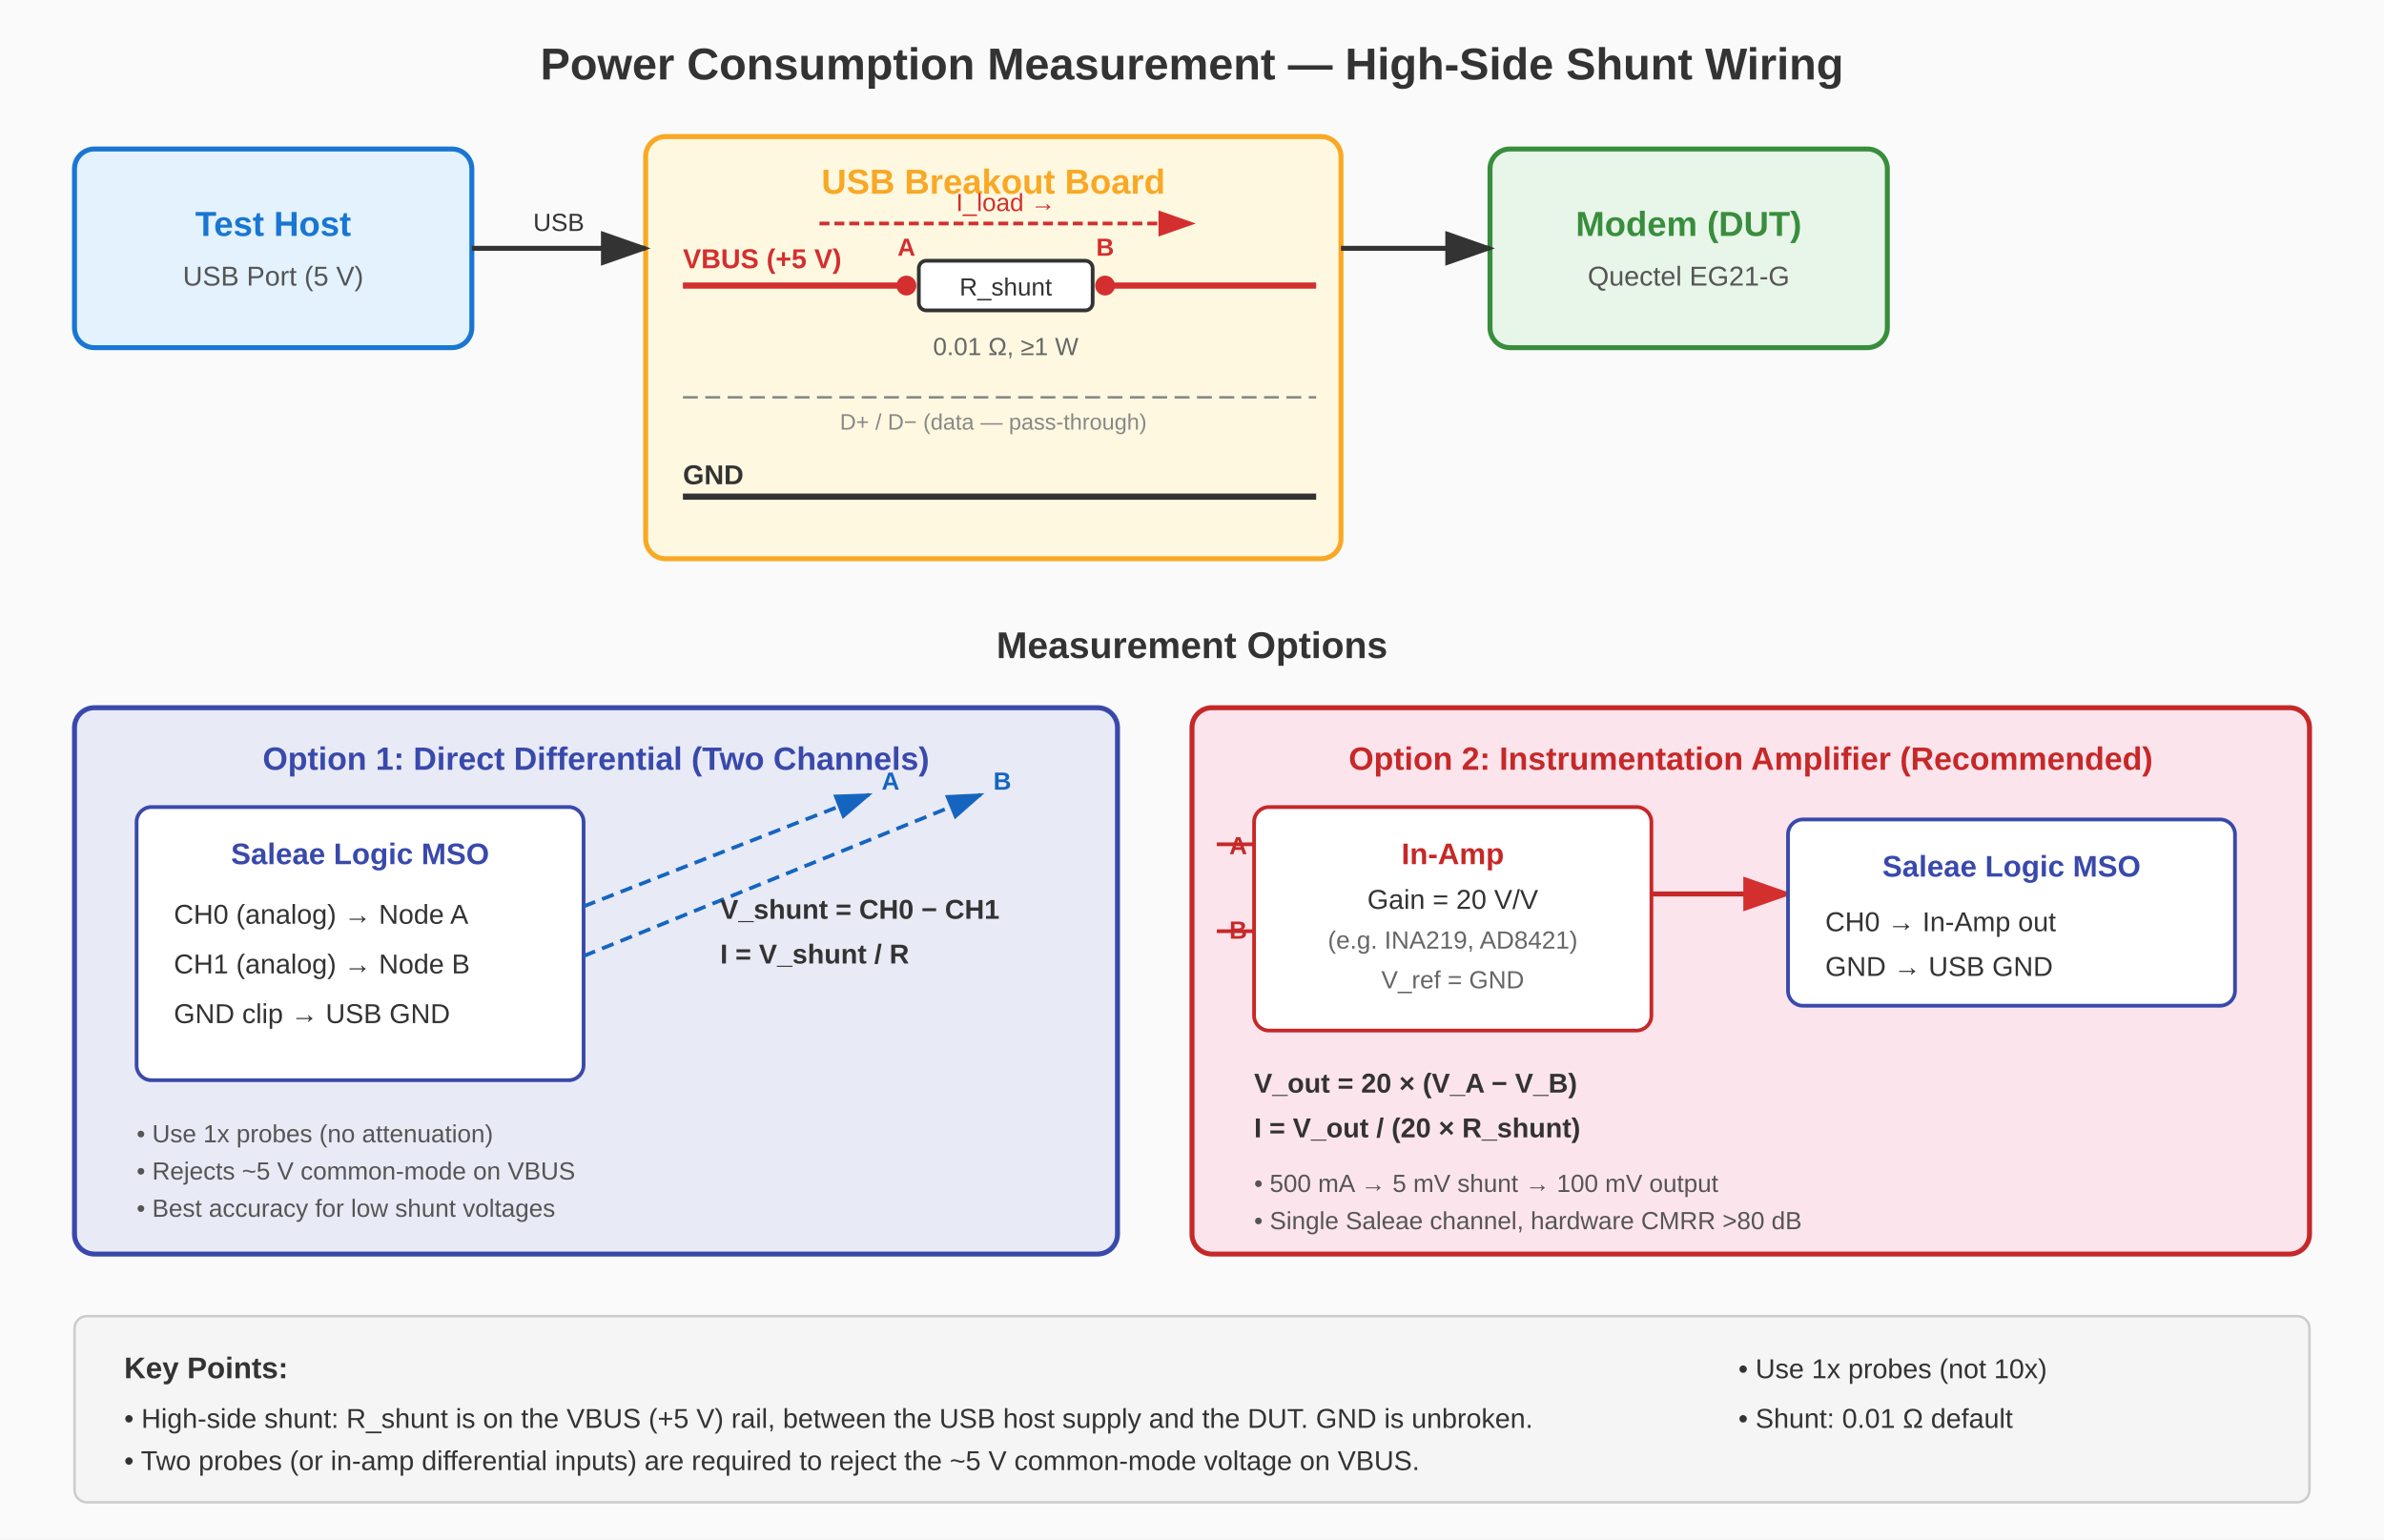
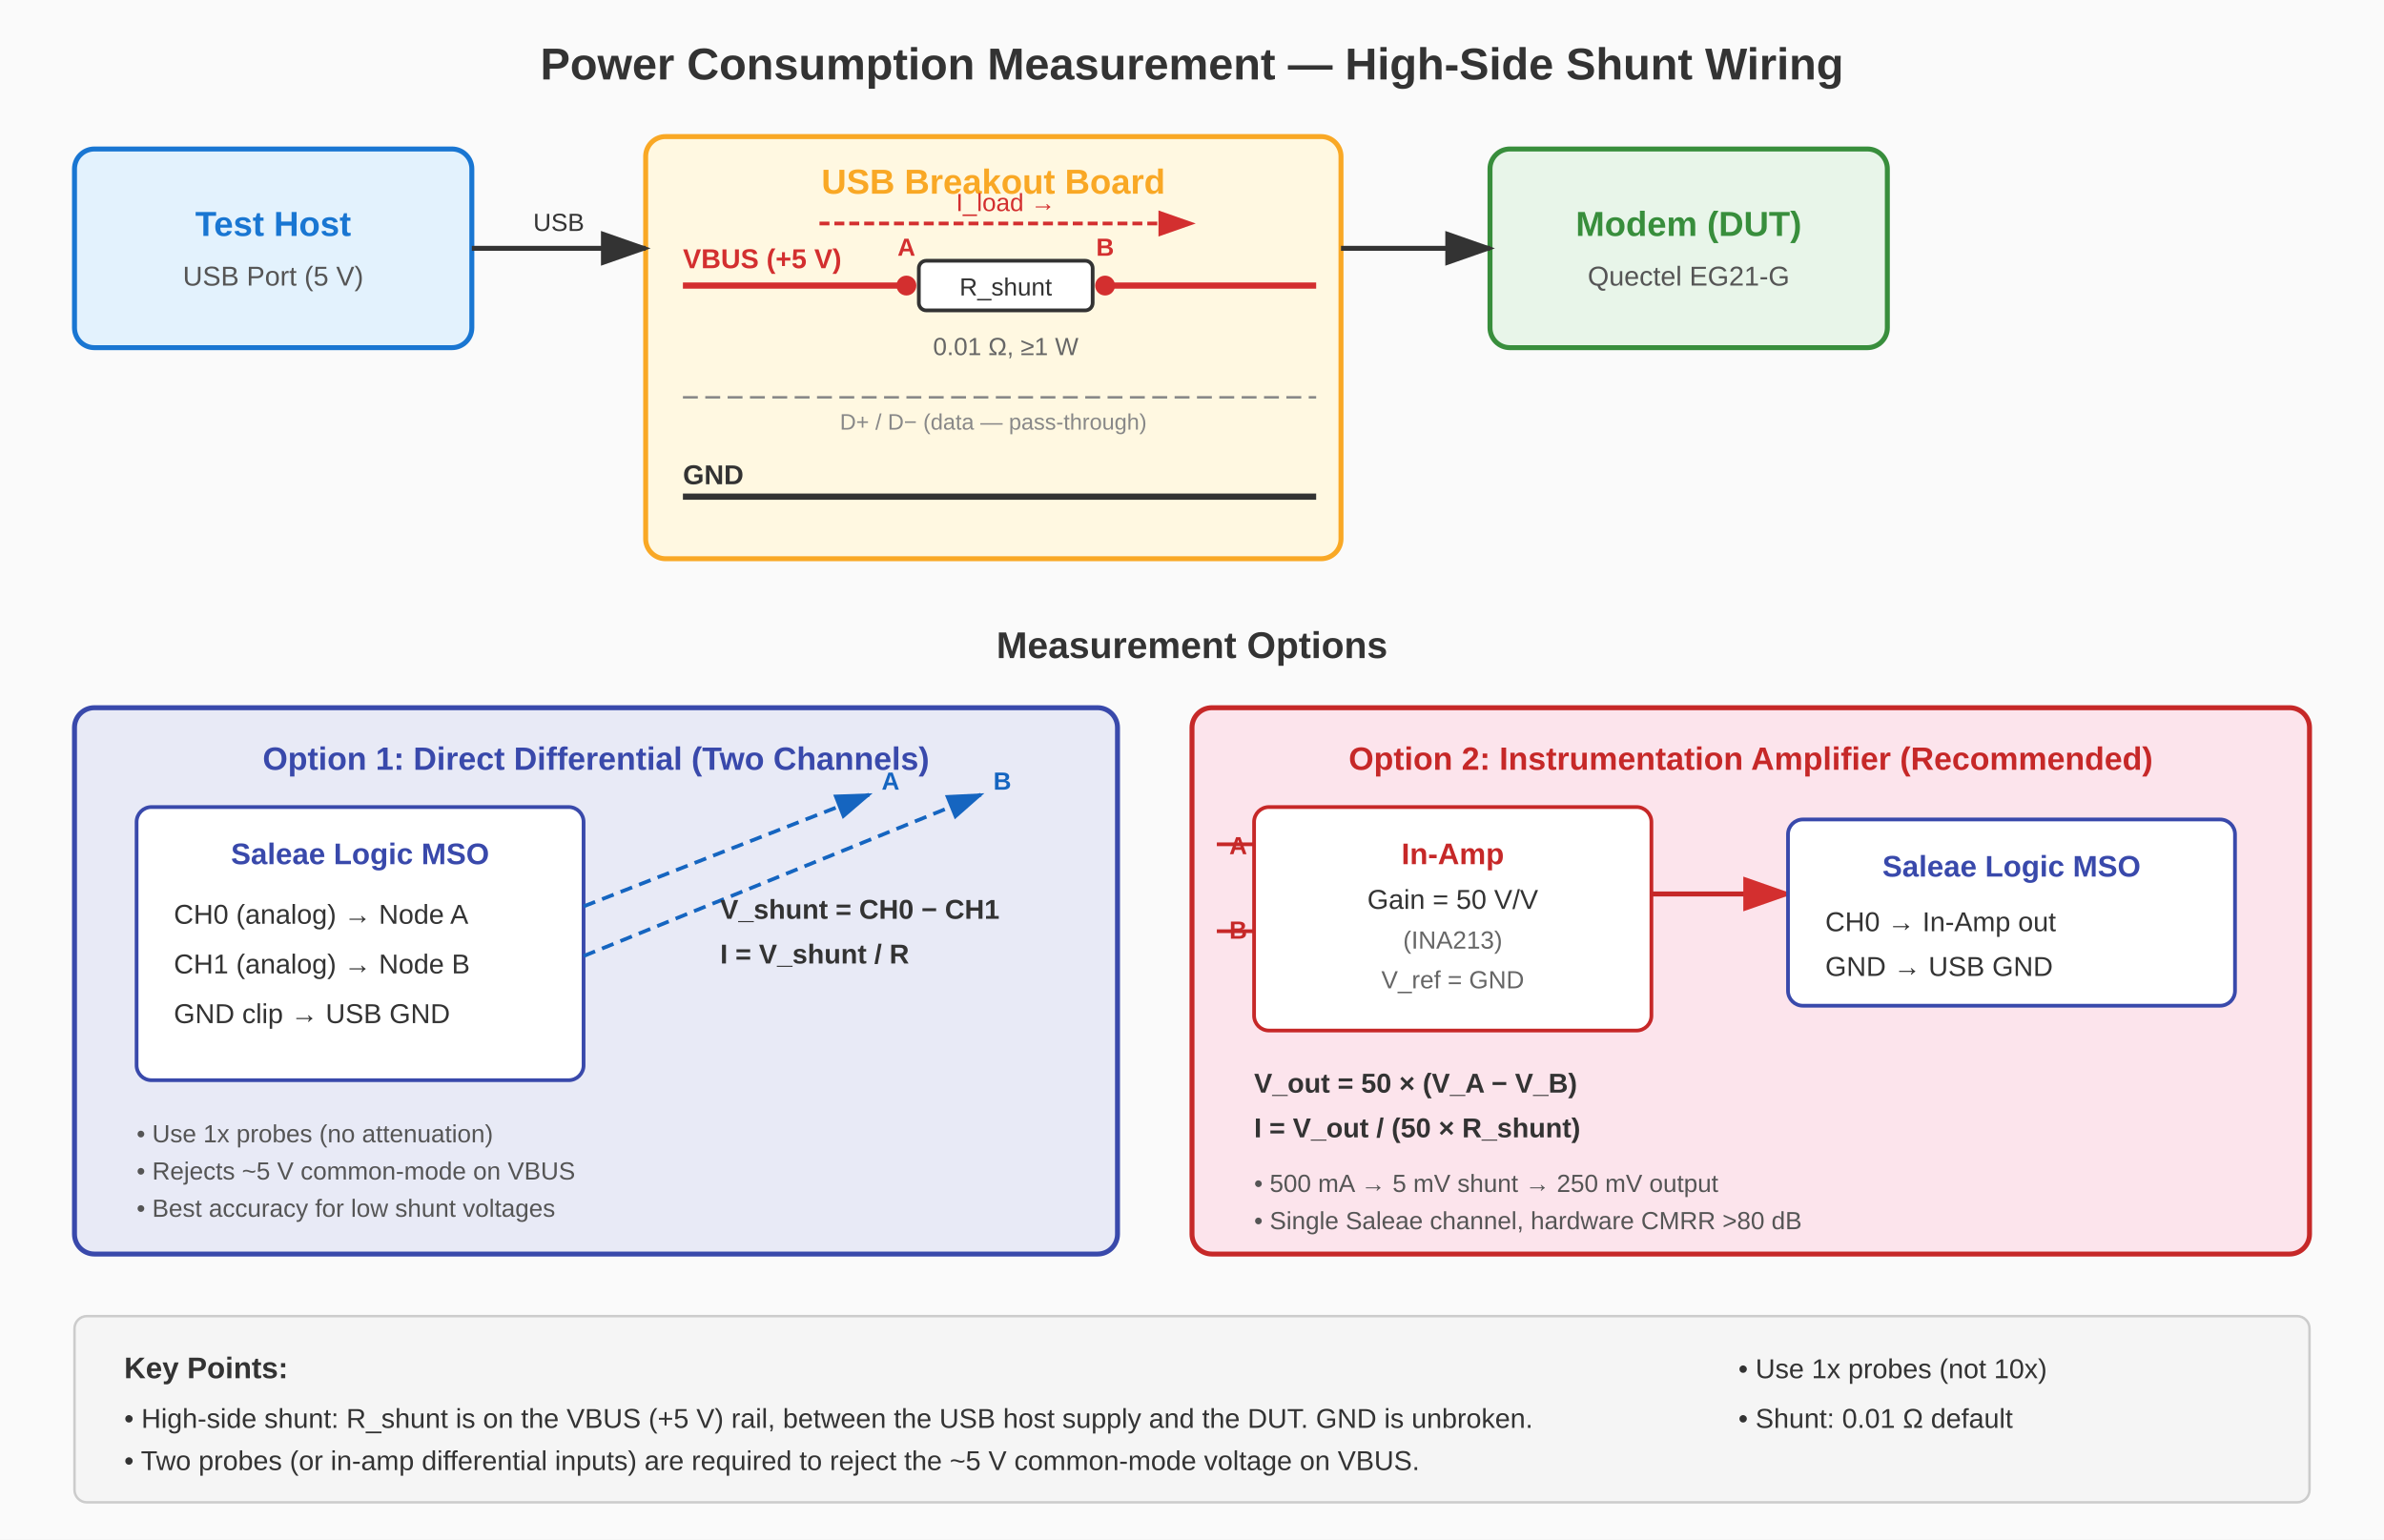
<svg xmlns="http://www.w3.org/2000/svg" viewBox="0 0 960 620" font-family="Arial, sans-serif">
  <defs>
    <marker id="arrowhead" markerWidth="10" markerHeight="7" refX="9" refY="3.5" orient="auto">
      <polygon points="0 0, 10 3.5, 0 7" fill="#333" />
    </marker>
    <marker id="arrowhead-red" markerWidth="10" markerHeight="7" refX="9" refY="3.5" orient="auto">
      <polygon points="0 0, 10 3.5, 0 7" fill="#d32f2f" />
    </marker>
    <marker id="arrowhead-blue" markerWidth="10" markerHeight="7" refX="9" refY="3.5" orient="auto">
      <polygon points="0 0, 10 3.5, 0 7" fill="#1565c0" />
    </marker>
  </defs>
  <rect width="960" height="620" fill="#fafafa" />
  <text x="480" y="32" text-anchor="middle" font-weight="bold" font-size="18" fill="#333">Power Consumption Measurement — High-Side Shunt Wiring</text>
  <rect x="30" y="60" width="160" height="80" rx="8" fill="#e3f2fd" stroke="#1976d2" stroke-width="2" />
  <text x="110" y="95" text-anchor="middle" font-weight="bold" font-size="14" fill="#1976d2">Test Host</text>
  <text x="110" y="115" text-anchor="middle" font-size="11" fill="#555">USB Port (5 V)</text>
  <rect x="260" y="55" width="280" height="170" rx="8" fill="#fff8e1" stroke="#f9a825" stroke-width="2" />
  <text x="400" y="78" text-anchor="middle" font-weight="bold" font-size="14" fill="#f9a825">USB Breakout Board</text>
  <text x="275" y="108" font-size="11" fill="#d32f2f" font-weight="bold">VBUS (+5 V)</text>
  <line x1="275" y1="115" x2="365" y2="115" stroke="#d32f2f" stroke-width="2.5" />
  <circle cx="365" cy="115" r="4" fill="#d32f2f" />
  <text x="365" y="103" text-anchor="middle" font-size="10" font-weight="bold" fill="#d32f2f">A</text>
  <rect x="370" y="105" width="70" height="20" rx="3" fill="#fff" stroke="#333" stroke-width="1.5" />
  <text x="405" y="119" text-anchor="middle" font-size="10" fill="#333">R_shunt</text>
  <text x="405" y="143" text-anchor="middle" font-size="10" fill="#666">0.01 Ω, ≥1 W</text>
  <circle cx="445" cy="115" r="4" fill="#d32f2f" />
  <text x="445" y="103" text-anchor="middle" font-size="10" font-weight="bold" fill="#d32f2f">B</text>
  <line x1="445" y1="115" x2="530" y2="115" stroke="#d32f2f" stroke-width="2.5" />
  <text x="275" y="195" font-size="11" fill="#333" font-weight="bold">GND</text>
  <line x1="275" y1="200" x2="530" y2="200" stroke="#333" stroke-width="2.5" />
  <line x1="275" y1="160" x2="530" y2="160" stroke="#888" stroke-width="1" stroke-dasharray="6,3" />
  <text x="400" y="173" text-anchor="middle" font-size="9" fill="#888">D+ / D− (data — pass-through)</text>
  <line x1="190" y1="100" x2="260" y2="100" stroke="#333" stroke-width="2" marker-end="url(#arrowhead)" />
  <text x="225" y="93" text-anchor="middle" font-size="10" fill="#333">USB</text>
  <rect x="600" y="60" width="160" height="80" rx="8" fill="#e8f5e9" stroke="#388e3c" stroke-width="2" />
  <text x="680" y="95" text-anchor="middle" font-weight="bold" font-size="14" fill="#388e3c">Modem (DUT)</text>
  <text x="680" y="115" text-anchor="middle" font-size="11" fill="#555">Quectel EG21-G</text>
  <line x1="540" y1="100" x2="600" y2="100" stroke="#333" stroke-width="2" marker-end="url(#arrowhead)" />
  <line x1="330" y1="90" x2="480" y2="90" stroke="#d32f2f" stroke-width="1.5" stroke-dasharray="4,2" marker-end="url(#arrowhead-red)" />
  <text x="405" y="85" text-anchor="middle" font-size="10" fill="#d32f2f">I_load →</text>
  <text x="480" y="265" text-anchor="middle" font-weight="bold" font-size="15" fill="#333">Measurement Options</text>
  <rect x="30" y="285" width="420" height="220" rx="8" fill="#e8eaf6" stroke="#3949ab" stroke-width="2" />
  <text x="240" y="310" text-anchor="middle" font-weight="bold" font-size="13" fill="#3949ab">Option 1: Direct Differential (Two Channels)</text>
  <rect x="55" y="325" width="180" height="110" rx="6" fill="#fff" stroke="#3949ab" stroke-width="1.5" />
  <text x="145" y="348" text-anchor="middle" font-weight="bold" font-size="12" fill="#3949ab">Saleae Logic MSO</text>
  <text x="70" y="372" font-size="11" fill="#333">CH0 (analog) → Node A</text>
  <text x="70" y="392" font-size="11" fill="#333">CH1 (analog) → Node B</text>
  <text x="70" y="412" font-size="11" fill="#333">GND clip → USB GND</text>
  <line x1="235" y1="365" x2="350" y2="320" stroke="#1565c0" stroke-width="1.5" stroke-dasharray="5,3" marker-end="url(#arrowhead-blue)" />
  <text x="355" y="318" font-size="10" font-weight="bold" fill="#1565c0">A</text>
  <line x1="235" y1="385" x2="395" y2="320" stroke="#1565c0" stroke-width="1.5" stroke-dasharray="5,3" marker-end="url(#arrowhead-blue)" />
  <text x="400" y="318" font-size="10" font-weight="bold" fill="#1565c0">B</text>
  <text x="290" y="370" font-size="11" fill="#333" font-weight="bold">V_shunt = CH0 − CH1</text>
  <text x="290" y="388" font-size="11" fill="#333" font-weight="bold">I = V_shunt / R</text>
  <text x="55" y="460" font-size="10" fill="#555">• Use 1x probes (no attenuation)</text>
  <text x="55" y="475" font-size="10" fill="#555">• Rejects ~5 V common-mode on VBUS</text>
  <text x="55" y="490" font-size="10" fill="#555">• Best accuracy for low shunt voltages</text>
  <rect x="480" y="285" width="450" height="220" rx="8" fill="#fce4ec" stroke="#c62828" stroke-width="2" />
  <text x="705" y="310" text-anchor="middle" font-weight="bold" font-size="13" fill="#c62828">Option 2: Instrumentation Amplifier (Recommended)</text>
  <rect x="505" y="325" width="160" height="90" rx="6" fill="#fff" stroke="#c62828" stroke-width="1.5" />
  <text x="585" y="348" text-anchor="middle" font-weight="bold" font-size="12" fill="#c62828">In-Amp</text>
-   <text x="585" y="366" text-anchor="middle" font-size="11" fill="#333">Gain = 20 V/V</text>
-   <text x="585" y="382" text-anchor="middle" font-size="10" fill="#666">(e.g. INA219, AD8421)</text>
+   <text x="585" y="366" text-anchor="middle" font-size="11" fill="#333">Gain = 50 V/V</text>
+   <text x="585" y="382" text-anchor="middle" font-size="10" fill="#666">(INA213)</text>
  <text x="585" y="398" text-anchor="middle" font-size="10" fill="#666">V_ref = GND</text>
  <text x="495" y="344" font-size="10" font-weight="bold" fill="#c62828">A</text>
  <line x1="505" y1="340" x2="490" y2="340" stroke="#c62828" stroke-width="1.5" />
  <text x="495" y="378" font-size="10" font-weight="bold" fill="#c62828">B</text>
  <line x1="505" y1="375" x2="490" y2="375" stroke="#c62828" stroke-width="1.5" />
  <line x1="665" y1="360" x2="720" y2="360" stroke="#c62828" stroke-width="2" marker-end="url(#arrowhead-red)" />
  <rect x="720" y="330" width="180" height="75" rx="6" fill="#fff" stroke="#3949ab" stroke-width="1.5" />
  <text x="810" y="353" text-anchor="middle" font-weight="bold" font-size="12" fill="#3949ab">Saleae Logic MSO</text>
  <text x="735" y="375" font-size="11" fill="#333">CH0 → In-Amp out</text>
  <text x="735" y="393" font-size="11" fill="#333">GND → USB GND</text>
-   <text x="505" y="440" font-size="11" fill="#333" font-weight="bold">V_out = 20 × (V_A − V_B)</text>
-   <text x="505" y="458" font-size="11" fill="#333" font-weight="bold">I = V_out / (20 × R_shunt)</text>
-   <text x="505" y="480" font-size="10" fill="#555">• 500 mA → 5 mV shunt → 100 mV output</text>
+   <text x="505" y="440" font-size="11" fill="#333" font-weight="bold">V_out = 50 × (V_A − V_B)</text>
+   <text x="505" y="458" font-size="11" fill="#333" font-weight="bold">I = V_out / (50 × R_shunt)</text>
+   <text x="505" y="480" font-size="10" fill="#555">• 500 mA → 5 mV shunt → 250 mV output</text>
  <text x="505" y="495" font-size="10" fill="#555">• Single Saleae channel, hardware CMRR &gt;80 dB</text>
  <rect x="30" y="530" width="900" height="75" rx="5" fill="#f5f5f5" stroke="#ccc" stroke-width="1" />
  <text x="50" y="555" font-weight="bold" font-size="12" fill="#333">Key Points:</text>
  <text x="50" y="575" font-size="11" fill="#333">• High-side shunt: R_shunt is on the VBUS (+5 V) rail, between the USB host supply and the DUT. GND is unbroken.</text>
  <text x="50" y="592" font-size="11" fill="#333">• Two probes (or in-amp differential inputs) are required to reject the ~5 V common-mode voltage on VBUS.</text>
  <text x="700" y="555" font-size="11" fill="#333">• Use 1x probes (not 10x)</text>
  <text x="700" y="575" font-size="11" fill="#333">• Shunt: 0.01 Ω default</text>
</svg>
